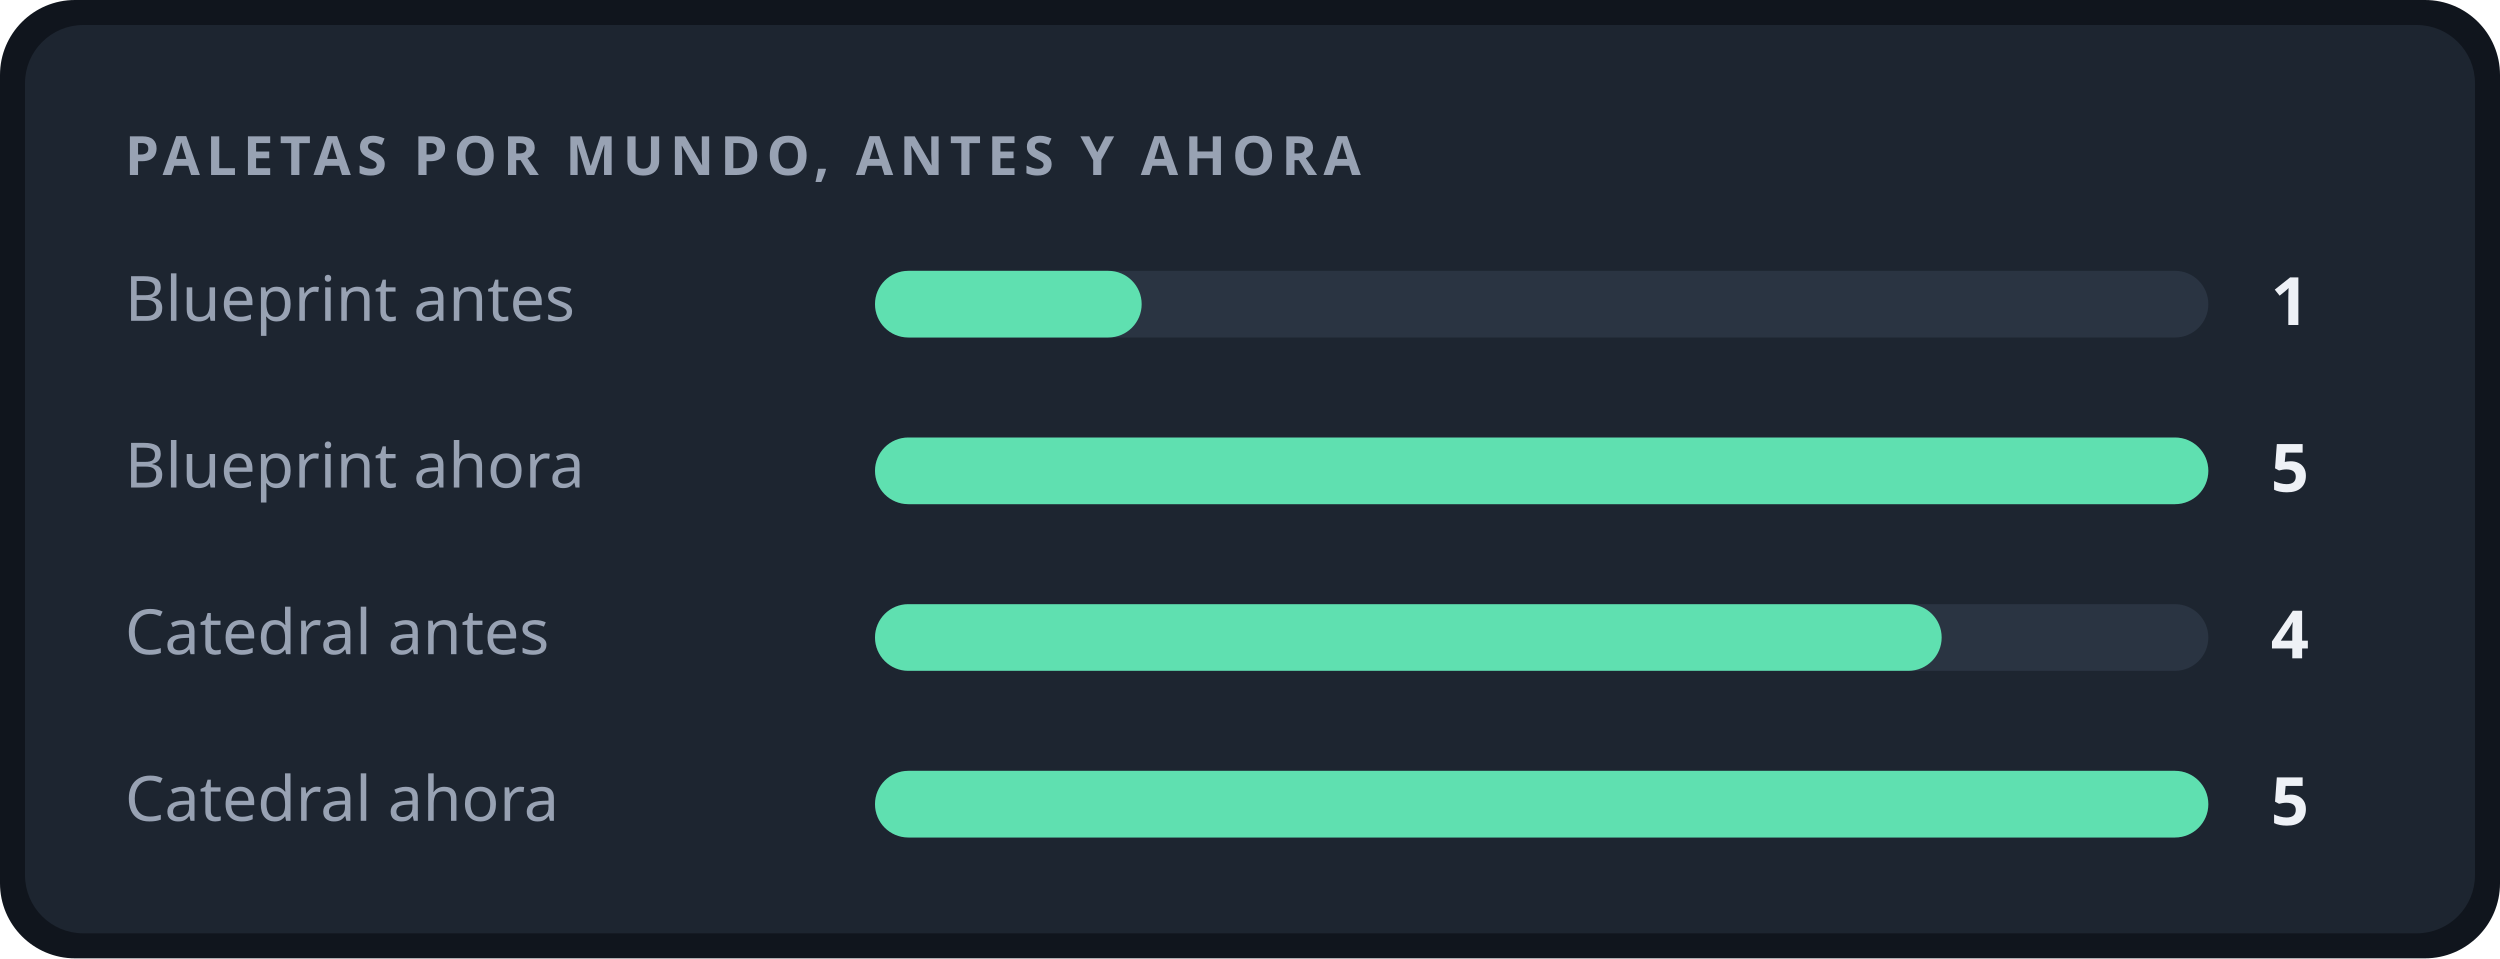
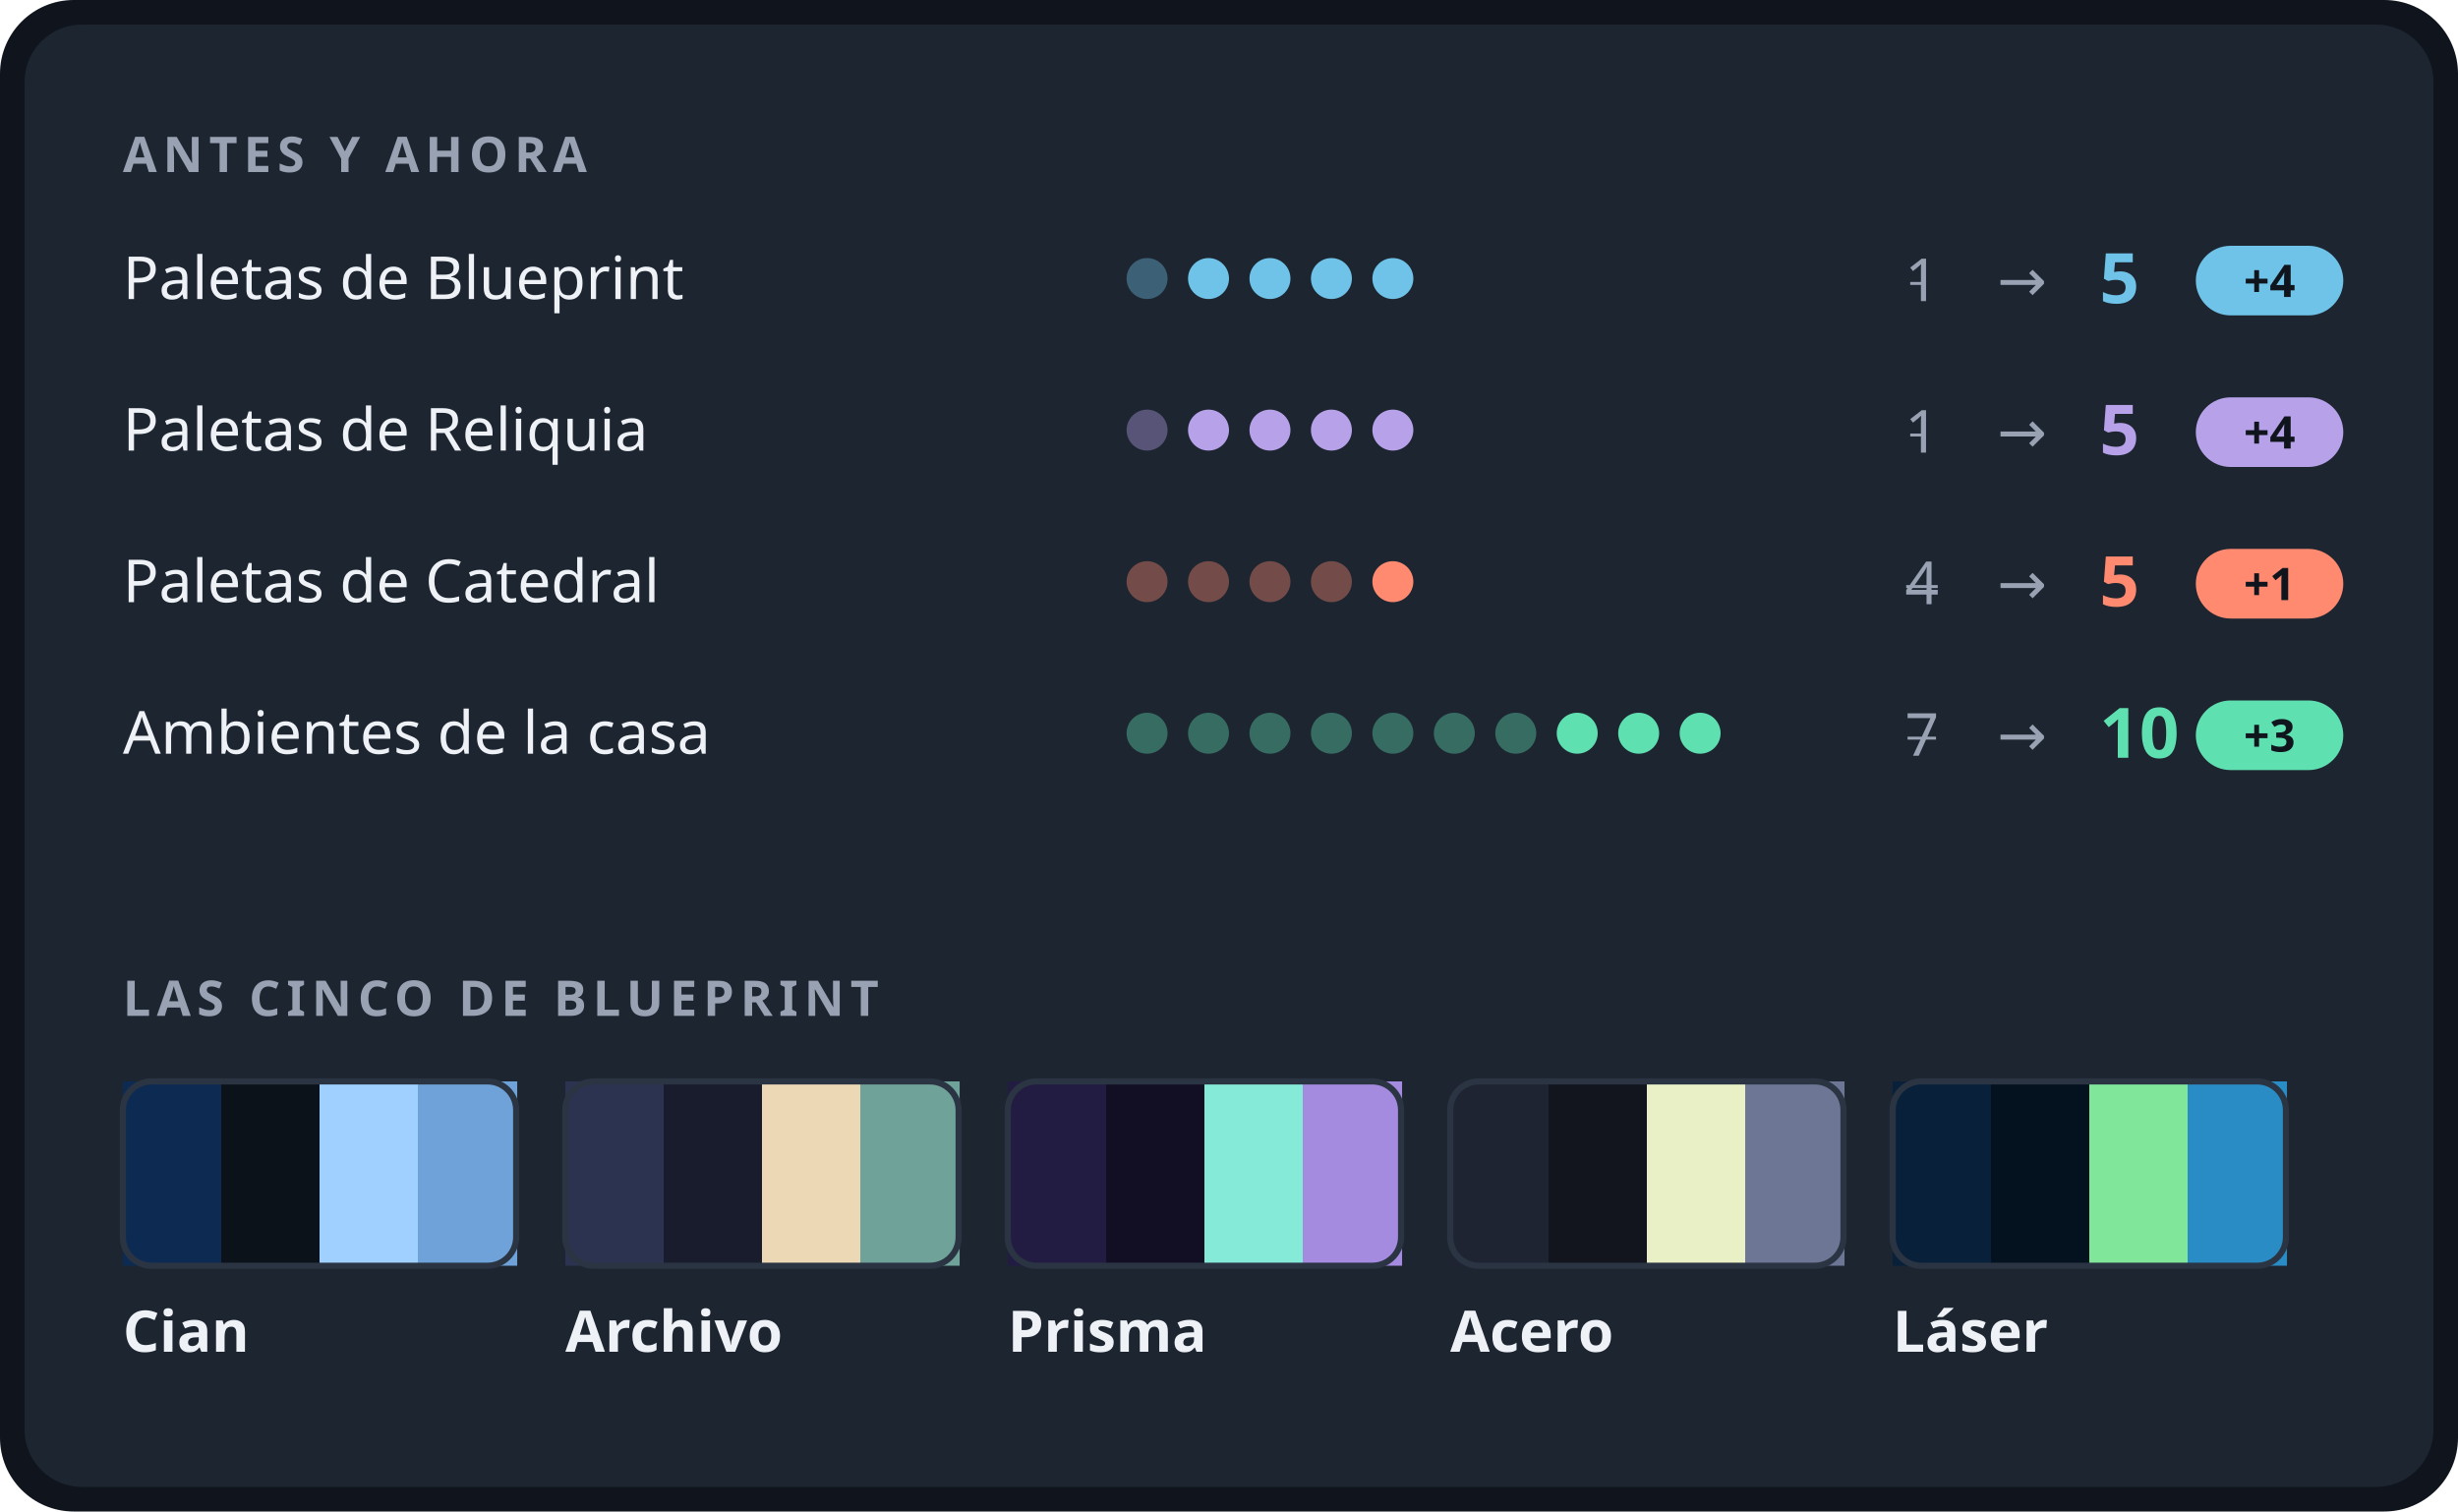
- <svg xmlns="http://www.w3.org/2000/svg" viewBox="0 0 1200 460" width="1200" height="460" font-family="Outfit, 'Segoe UI', system-ui, sans-serif">
-   <rect width="1200" height="460" rx="36" fill="#10151d" />
-   <rect x="12" y="12" width="1176" height="436" rx="28" fill="#1d2530" />
-   <text x="60" y="84" font-size="26" font-weight="800" letter-spacing="3" fill="#98a2b3">PALETAS POR MUNDO, ANTES Y AHORA</text>
-   <text x="60" y="154" font-size="30" fill="#98a2b3">Blueprint antes</text>
-   <rect x="420" y="130" width="640" height="32" rx="16" fill="#2a3442" />
-   <rect x="420" y="130" width="128" height="32" rx="16" fill="#5fe0b0" />
-   <text x="1090" y="156" font-size="32" font-weight="800" fill="#eef1f6">1</text>
-   <text x="60" y="234" font-size="30" fill="#98a2b3">Blueprint ahora</text>
-   <rect x="420" y="210" width="640" height="32" rx="16" fill="#2a3442" />
-   <rect x="420" y="210" width="640" height="32" rx="16" fill="#5fe0b0" />
-   <text x="1090" y="236" font-size="32" font-weight="800" fill="#eef1f6">5</text>
-   <text x="60" y="314" font-size="30" fill="#98a2b3">Catedral antes</text>
-   <rect x="420" y="290" width="640" height="32" rx="16" fill="#2a3442" />
-   <rect x="420" y="290" width="512" height="32" rx="16" fill="#5fe0b0" />
-   <text x="1090" y="316" font-size="32" font-weight="800" fill="#eef1f6">4</text>
-   <text x="60" y="394" font-size="30" fill="#98a2b3">Catedral ahora</text>
-   <rect x="420" y="370" width="640" height="32" rx="16" fill="#2a3442" />
-   <rect x="420" y="370" width="640" height="32" rx="16" fill="#5fe0b0" />
-   <text x="1090" y="396" font-size="32" font-weight="800" fill="#eef1f6">5</text>
+ <svg xmlns="http://www.w3.org/2000/svg" viewBox="0 0 1200 738" width="1200" height="738" font-family="Outfit, 'Segoe UI', system-ui, sans-serif">
+   <rect width="1200" height="738" rx="36" fill="#10151d" />
+   <rect x="12" y="12" width="1176" height="714" rx="28" fill="#1d2530" />
+   <text x="60" y="84" font-size="24" font-weight="800" letter-spacing="3" fill="#98a2b3">ANTES Y AHORA</text>
+   <text x="60" y="146" font-size="29" fill="#eef1f6">Paletas de Blueprint</text>
+   <circle cx="560" cy="136" r="10" fill="#6fc3e8" fill-opacity=".38" />
+   <circle cx="590" cy="136" r="10" fill="#6fc3e8" />
+   <circle cx="620" cy="136" r="10" fill="#6fc3e8" />
+   <circle cx="650" cy="136" r="10" fill="#6fc3e8" />
+   <circle cx="680" cy="136" r="10" fill="#6fc3e8" />
+   <text x="930" y="147" font-size="29" fill="#98a2b3" text-decoration="line-through">1</text>
+   <text x="975" y="147" font-size="29" fill="#98a2b3">→</text>
+   <text x="1025" y="148" font-size="34" font-weight="800" fill="#6fc3e8">5</text>
+   <rect x="1072" y="120" width="72" height="34" rx="17" fill="#6fc3e8" />
+   <text x="1108" y="145" font-size="22" font-weight="800" fill="#10151d" text-anchor="middle">+4</text>
+   <text x="60" y="220" font-size="29" fill="#eef1f6">Paletas de Reliquia</text>
+   <circle cx="560" cy="210" r="10" fill="#b7a2ea" fill-opacity=".38" />
+   <circle cx="590" cy="210" r="10" fill="#b7a2ea" />
+   <circle cx="620" cy="210" r="10" fill="#b7a2ea" />
+   <circle cx="650" cy="210" r="10" fill="#b7a2ea" />
+   <circle cx="680" cy="210" r="10" fill="#b7a2ea" />
+   <text x="930" y="221" font-size="29" fill="#98a2b3" text-decoration="line-through">1</text>
+   <text x="975" y="221" font-size="29" fill="#98a2b3">→</text>
+   <text x="1025" y="222" font-size="34" font-weight="800" fill="#b7a2ea">5</text>
+   <rect x="1072" y="194" width="72" height="34" rx="17" fill="#b7a2ea" />
+   <text x="1108" y="219" font-size="22" font-weight="800" fill="#10151d" text-anchor="middle">+4</text>
+   <text x="60" y="294" font-size="29" fill="#eef1f6">Paletas de Catedral</text>
+   <circle cx="560" cy="284" r="10" fill="#ff8a70" fill-opacity=".38" />
+   <circle cx="590" cy="284" r="10" fill="#ff8a70" fill-opacity=".38" />
+   <circle cx="620" cy="284" r="10" fill="#ff8a70" fill-opacity=".38" />
+   <circle cx="650" cy="284" r="10" fill="#ff8a70" fill-opacity=".38" />
+   <circle cx="680" cy="284" r="10" fill="#ff8a70" />
+   <text x="930" y="295" font-size="29" fill="#98a2b3" text-decoration="line-through">4</text>
+   <text x="975" y="295" font-size="29" fill="#98a2b3">→</text>
+   <text x="1025" y="296" font-size="34" font-weight="800" fill="#ff8a70">5</text>
+   <rect x="1072" y="268" width="72" height="34" rx="17" fill="#ff8a70" />
+   <text x="1108" y="293" font-size="22" font-weight="800" fill="#10151d" text-anchor="middle">+1</text>
+   <text x="60" y="368" font-size="29" fill="#eef1f6">Ambientes de la casa</text>
+   <circle cx="560" cy="358" r="10" fill="#5fe0b0" fill-opacity=".38" />
+   <circle cx="590" cy="358" r="10" fill="#5fe0b0" fill-opacity=".38" />
+   <circle cx="620" cy="358" r="10" fill="#5fe0b0" fill-opacity=".38" />
+   <circle cx="650" cy="358" r="10" fill="#5fe0b0" fill-opacity=".38" />
+   <circle cx="680" cy="358" r="10" fill="#5fe0b0" fill-opacity=".38" />
+   <circle cx="710" cy="358" r="10" fill="#5fe0b0" fill-opacity=".38" />
+   <circle cx="740" cy="358" r="10" fill="#5fe0b0" fill-opacity=".38" />
+   <circle cx="770" cy="358" r="10" fill="#5fe0b0" />
+   <circle cx="800" cy="358" r="10" fill="#5fe0b0" />
+   <circle cx="830" cy="358" r="10" fill="#5fe0b0" />
+   <text x="930" y="369" font-size="29" fill="#98a2b3" text-decoration="line-through">7</text>
+   <text x="975" y="369" font-size="29" fill="#98a2b3">→</text>
+   <text x="1025" y="370" font-size="34" font-weight="800" fill="#5fe0b0">10</text>
+   <rect x="1072" y="342" width="72" height="34" rx="17" fill="#5fe0b0" />
+   <text x="1108" y="367" font-size="22" font-weight="800" fill="#10151d" text-anchor="middle">+3</text>
+   <text x="60" y="496" font-size="24" font-weight="800" letter-spacing="3" fill="#98a2b3">LAS CINCO DE BLUEPRINT</text>
+   <rect x="60.0" y="528" width="48.5" height="90" fill="#0d2b52" />
+   <rect x="108.0" y="528" width="48.5" height="90" fill="#0b1219" />
+   <rect x="156.0" y="528" width="48.5" height="90" fill="#9fd0ff" />
+   <rect x="204.0" y="528" width="48.5" height="90" fill="#6ea2d8" />
+   <rect x="60" y="528" width="192" height="90" rx="14" fill="none" stroke="#2a3442" stroke-width="3" />
+   <text x="60" y="660" font-size="28" font-weight="700" fill="#eef1f6">Cian</text>
+   <rect x="276.0" y="528" width="48.5" height="90" fill="#2c3350" />
+   <rect x="324.0" y="528" width="48.5" height="90" fill="#191c2d" />
+   <rect x="372.0" y="528" width="48.5" height="90" fill="#ecd8b4" />
+   <rect x="420.0" y="528" width="48.5" height="90" fill="#6fa39a" />
+   <rect x="276" y="528" width="192" height="90" rx="14" fill="none" stroke="#2a3442" stroke-width="3" />
+   <text x="276" y="660" font-size="28" font-weight="700" fill="#eef1f6">Archivo</text>
+   <rect x="492.0" y="528" width="48.5" height="90" fill="#221c42" />
+   <rect x="540.0" y="528" width="48.5" height="90" fill="#120f25" />
+   <rect x="588.0" y="528" width="48.5" height="90" fill="#86ead9" />
+   <rect x="636.0" y="528" width="48.5" height="90" fill="#a58be0" />
+   <rect x="492" y="528" width="192" height="90" rx="14" fill="none" stroke="#2a3442" stroke-width="3" />
+   <text x="492" y="660" font-size="28" font-weight="700" fill="#eef1f6">Prisma</text>
+   <rect x="708.0" y="528" width="48.5" height="90" fill="#1f2433" />
+   <rect x="756.0" y="528" width="48.5" height="90" fill="#12141e" />
+   <rect x="804.0" y="528" width="48.5" height="90" fill="#e9f0c6" />
+   <rect x="852.0" y="528" width="48.5" height="90" fill="#6d7694" />
+   <rect x="708" y="528" width="192" height="90" rx="14" fill="none" stroke="#2a3442" stroke-width="3" />
+   <text x="708" y="660" font-size="28" font-weight="700" fill="#eef1f6">Acero</text>
+   <rect x="924.0" y="528" width="48.5" height="90" fill="#08203a" />
+   <rect x="972.0" y="528" width="48.5" height="90" fill="#04111e" />
+   <rect x="1020.0" y="528" width="48.5" height="90" fill="#7fe69a" />
+   <rect x="1068.0" y="528" width="48.5" height="90" fill="#2a8cc4" />
+   <rect x="924" y="528" width="192" height="90" rx="14" fill="none" stroke="#2a3442" stroke-width="3" />
+   <text x="924" y="660" font-size="28" font-weight="700" fill="#eef1f6">Láser</text>
</svg>
